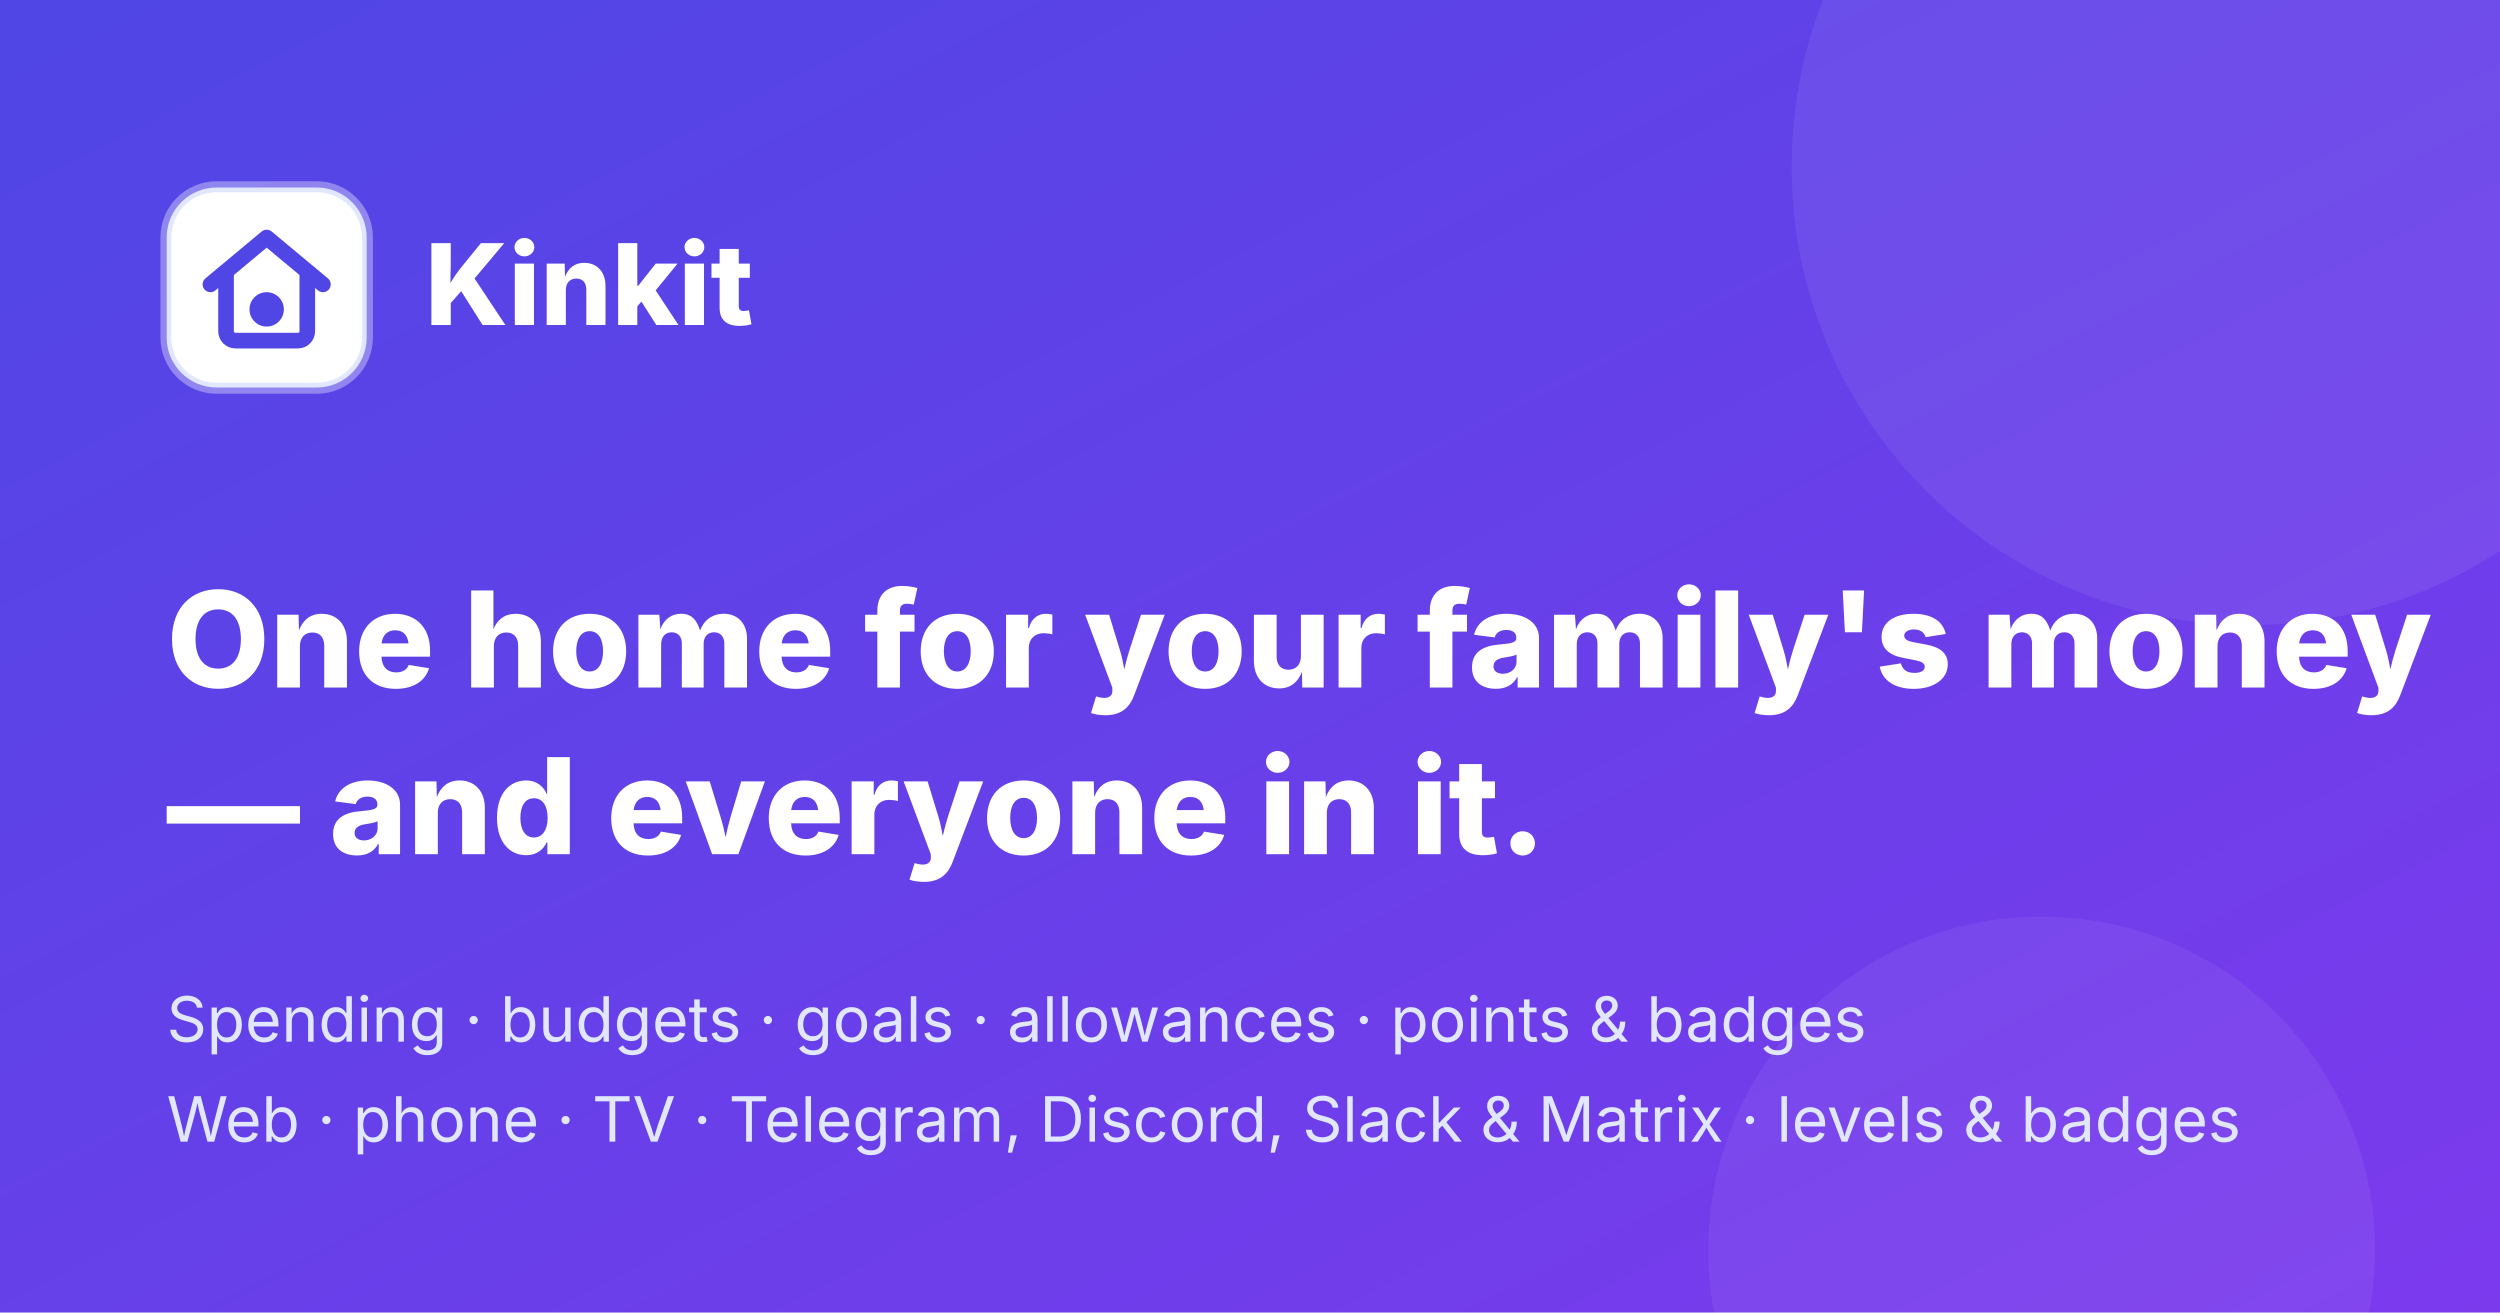
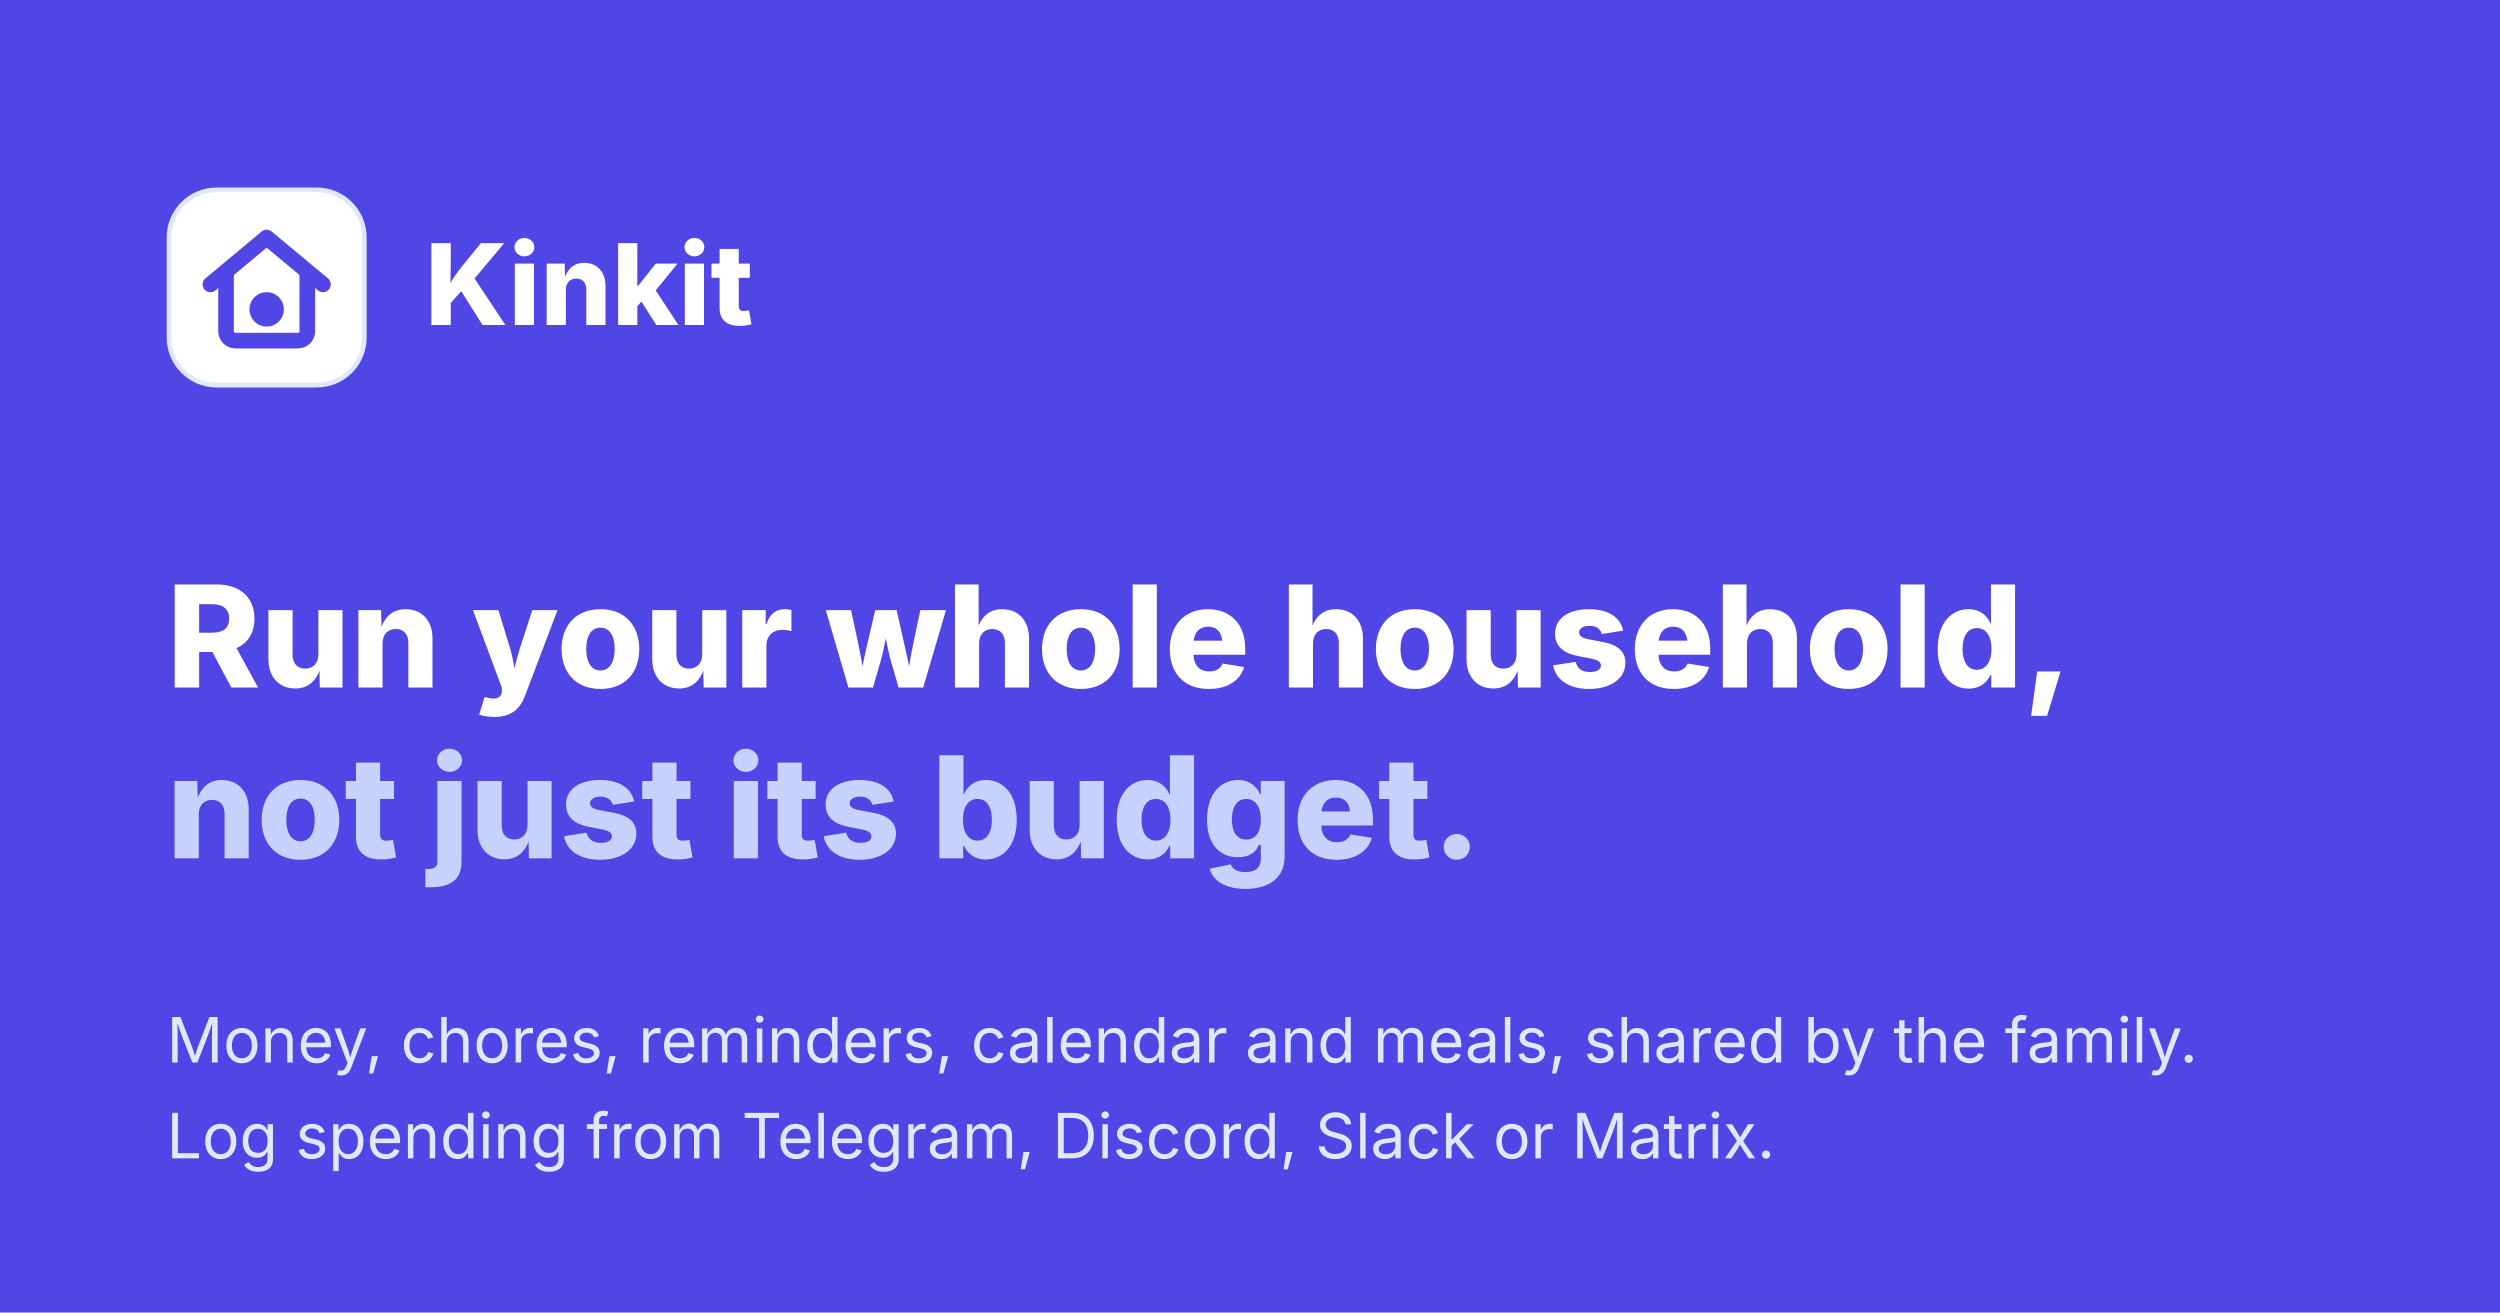
<svg xmlns="http://www.w3.org/2000/svg" width="1200" height="630" viewBox="0 0 1200 630">
-   <defs>
-     <linearGradient id="bg" x1="0" y1="0" x2="1" y2="1">
-       <stop offset="0" stop-color="#4f46e5" />
-       <stop offset="1" stop-color="#7c3aed" />
-     </linearGradient>
-   </defs>
-   <rect width="1200" height="630" fill="url(#bg)" />
-   <circle cx="1080" cy="80" r="220" fill="#fff" opacity=".07" />
-   <circle cx="980" cy="600" r="160" fill="#fff" opacity=".06" />
+   <rect width="1200" height="630" fill="#4f46e5" />
  <g transform="translate(80 90)">
-     <rect x="-3" y="-3" width="102" height="102" rx="27" fill="#fff" opacity=".35" />
    <g transform="scale(1.5)">
      <rect x="0.75" y="0.75" width="62.5" height="62.5" rx="15.25" fill="#FFFFFF" stroke="#E0E7FF" stroke-width="1.5" />
      <path d="M14 31 32 16l18 15" fill="none" stroke="#4F46E5" stroke-width="5" stroke-linecap="round" stroke-linejoin="round" />
      <path d="M19 28v18a3 3 0 0 0 3 3h20a3 3 0 0 0 3-3V28" fill="none" stroke="#4F46E5" stroke-width="5" stroke-linejoin="round" />
      <circle cx="32" cy="39" r="5.5" fill="#4F46E5" />
    </g>
    <text x="124" y="66" font-family="Inter, Segoe UI, Arial, sans-serif" font-size="54" font-weight="800" fill="#fff">Kinkit</text>
  </g>
-   <text x="80" y="330" font-family="Inter, Segoe UI, Arial, sans-serif" font-size="64" font-weight="800" fill="#fff">One home for your family's money</text>
-   <text x="80" y="410" font-family="Inter, Segoe UI, Arial, sans-serif" font-size="64" font-weight="800" fill="#fff">— and everyone in it.</text>
-   <text x="80" y="500" font-family="Inter, Segoe UI, Arial, sans-serif" font-size="30" fill="#e0e7ff">Spending · budgets · goals · allowances · points &amp; badges</text>
-   <text x="80" y="548" font-family="Inter, Segoe UI, Arial, sans-serif" font-size="30" fill="#e0e7ff">Web · phone · TV · Telegram, Discord, Slack &amp; Matrix · levels &amp; badges</text>
+   <text x="80" y="330" font-family="Inter, Segoe UI, Arial, sans-serif" font-size="68" font-weight="800" fill="#fff">Run your whole household,</text>
+   <text x="80" y="412" font-family="Inter, Segoe UI, Arial, sans-serif" font-size="68" font-weight="800" fill="#c7d2fe">not just its budget.</text>
+   <text x="80" y="510" font-family="Inter, Segoe UI, Arial, sans-serif" font-size="30" fill="#e0e7ff">Money, chores, reminders, calendar and meals, shared by the family.</text>
+   <text x="80" y="556" font-family="Inter, Segoe UI, Arial, sans-serif" font-size="30" fill="#e0e7ff">Log spending from Telegram, Discord, Slack or Matrix.</text>
</svg>
